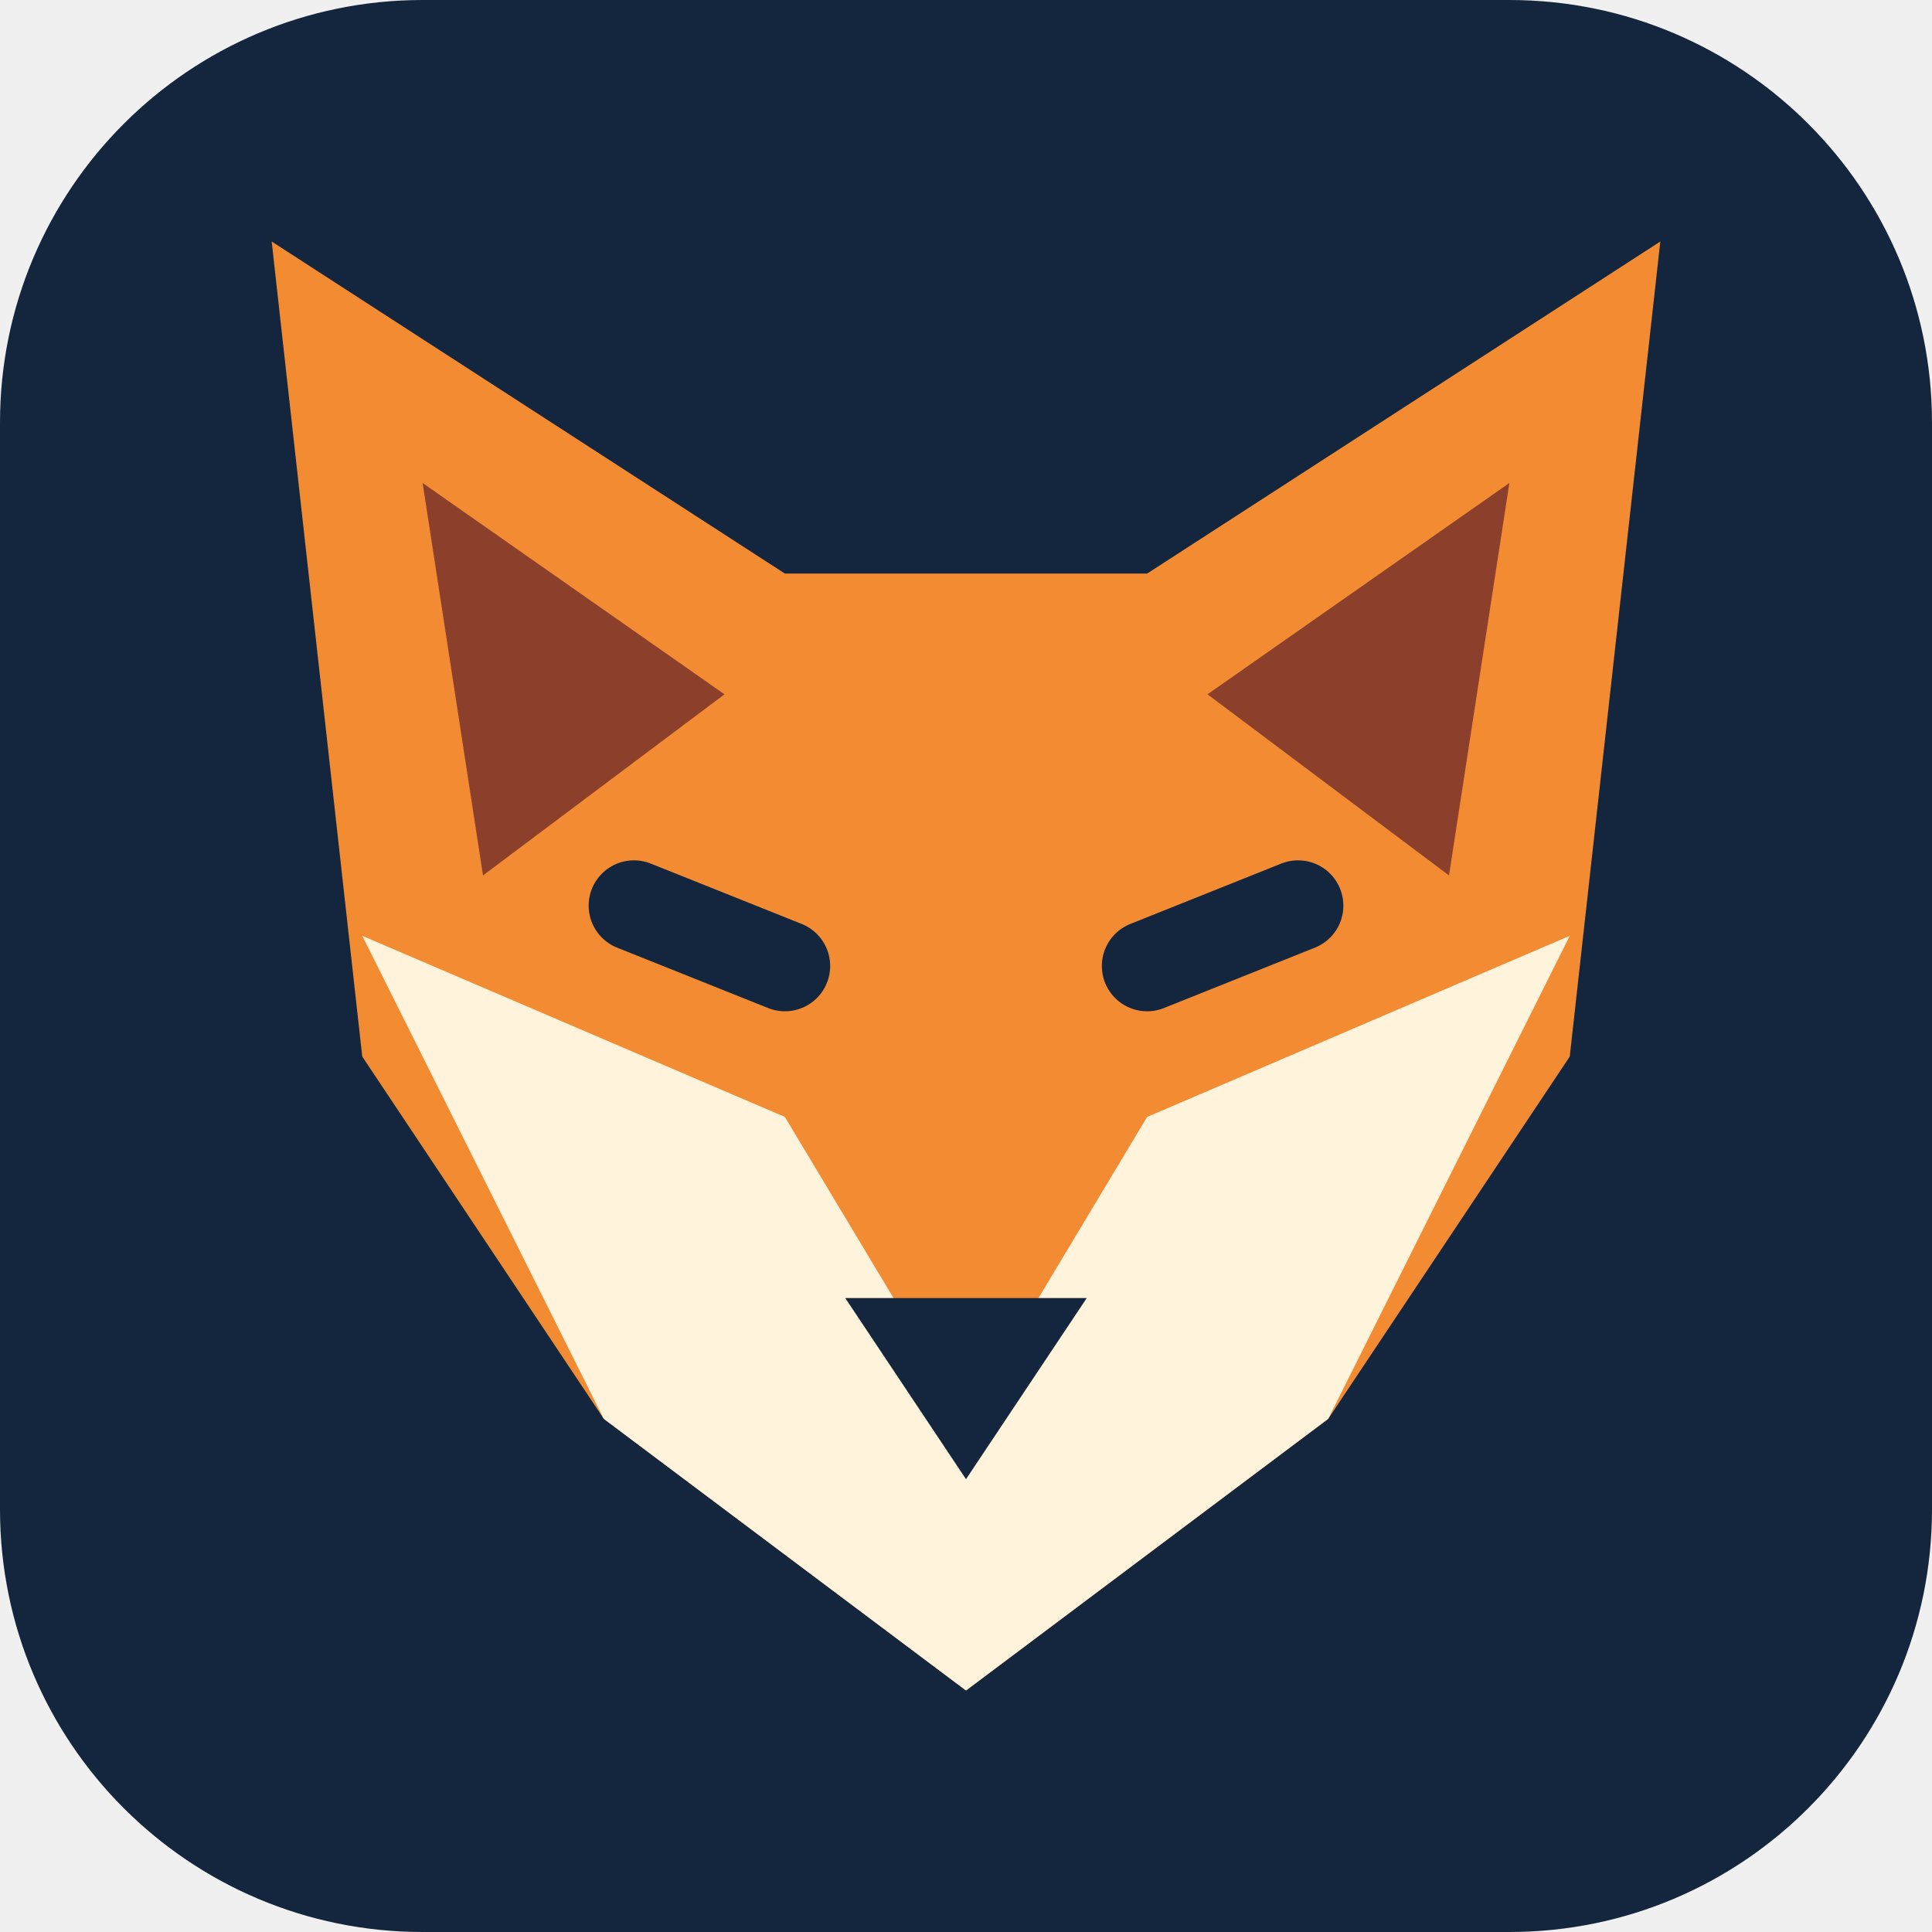
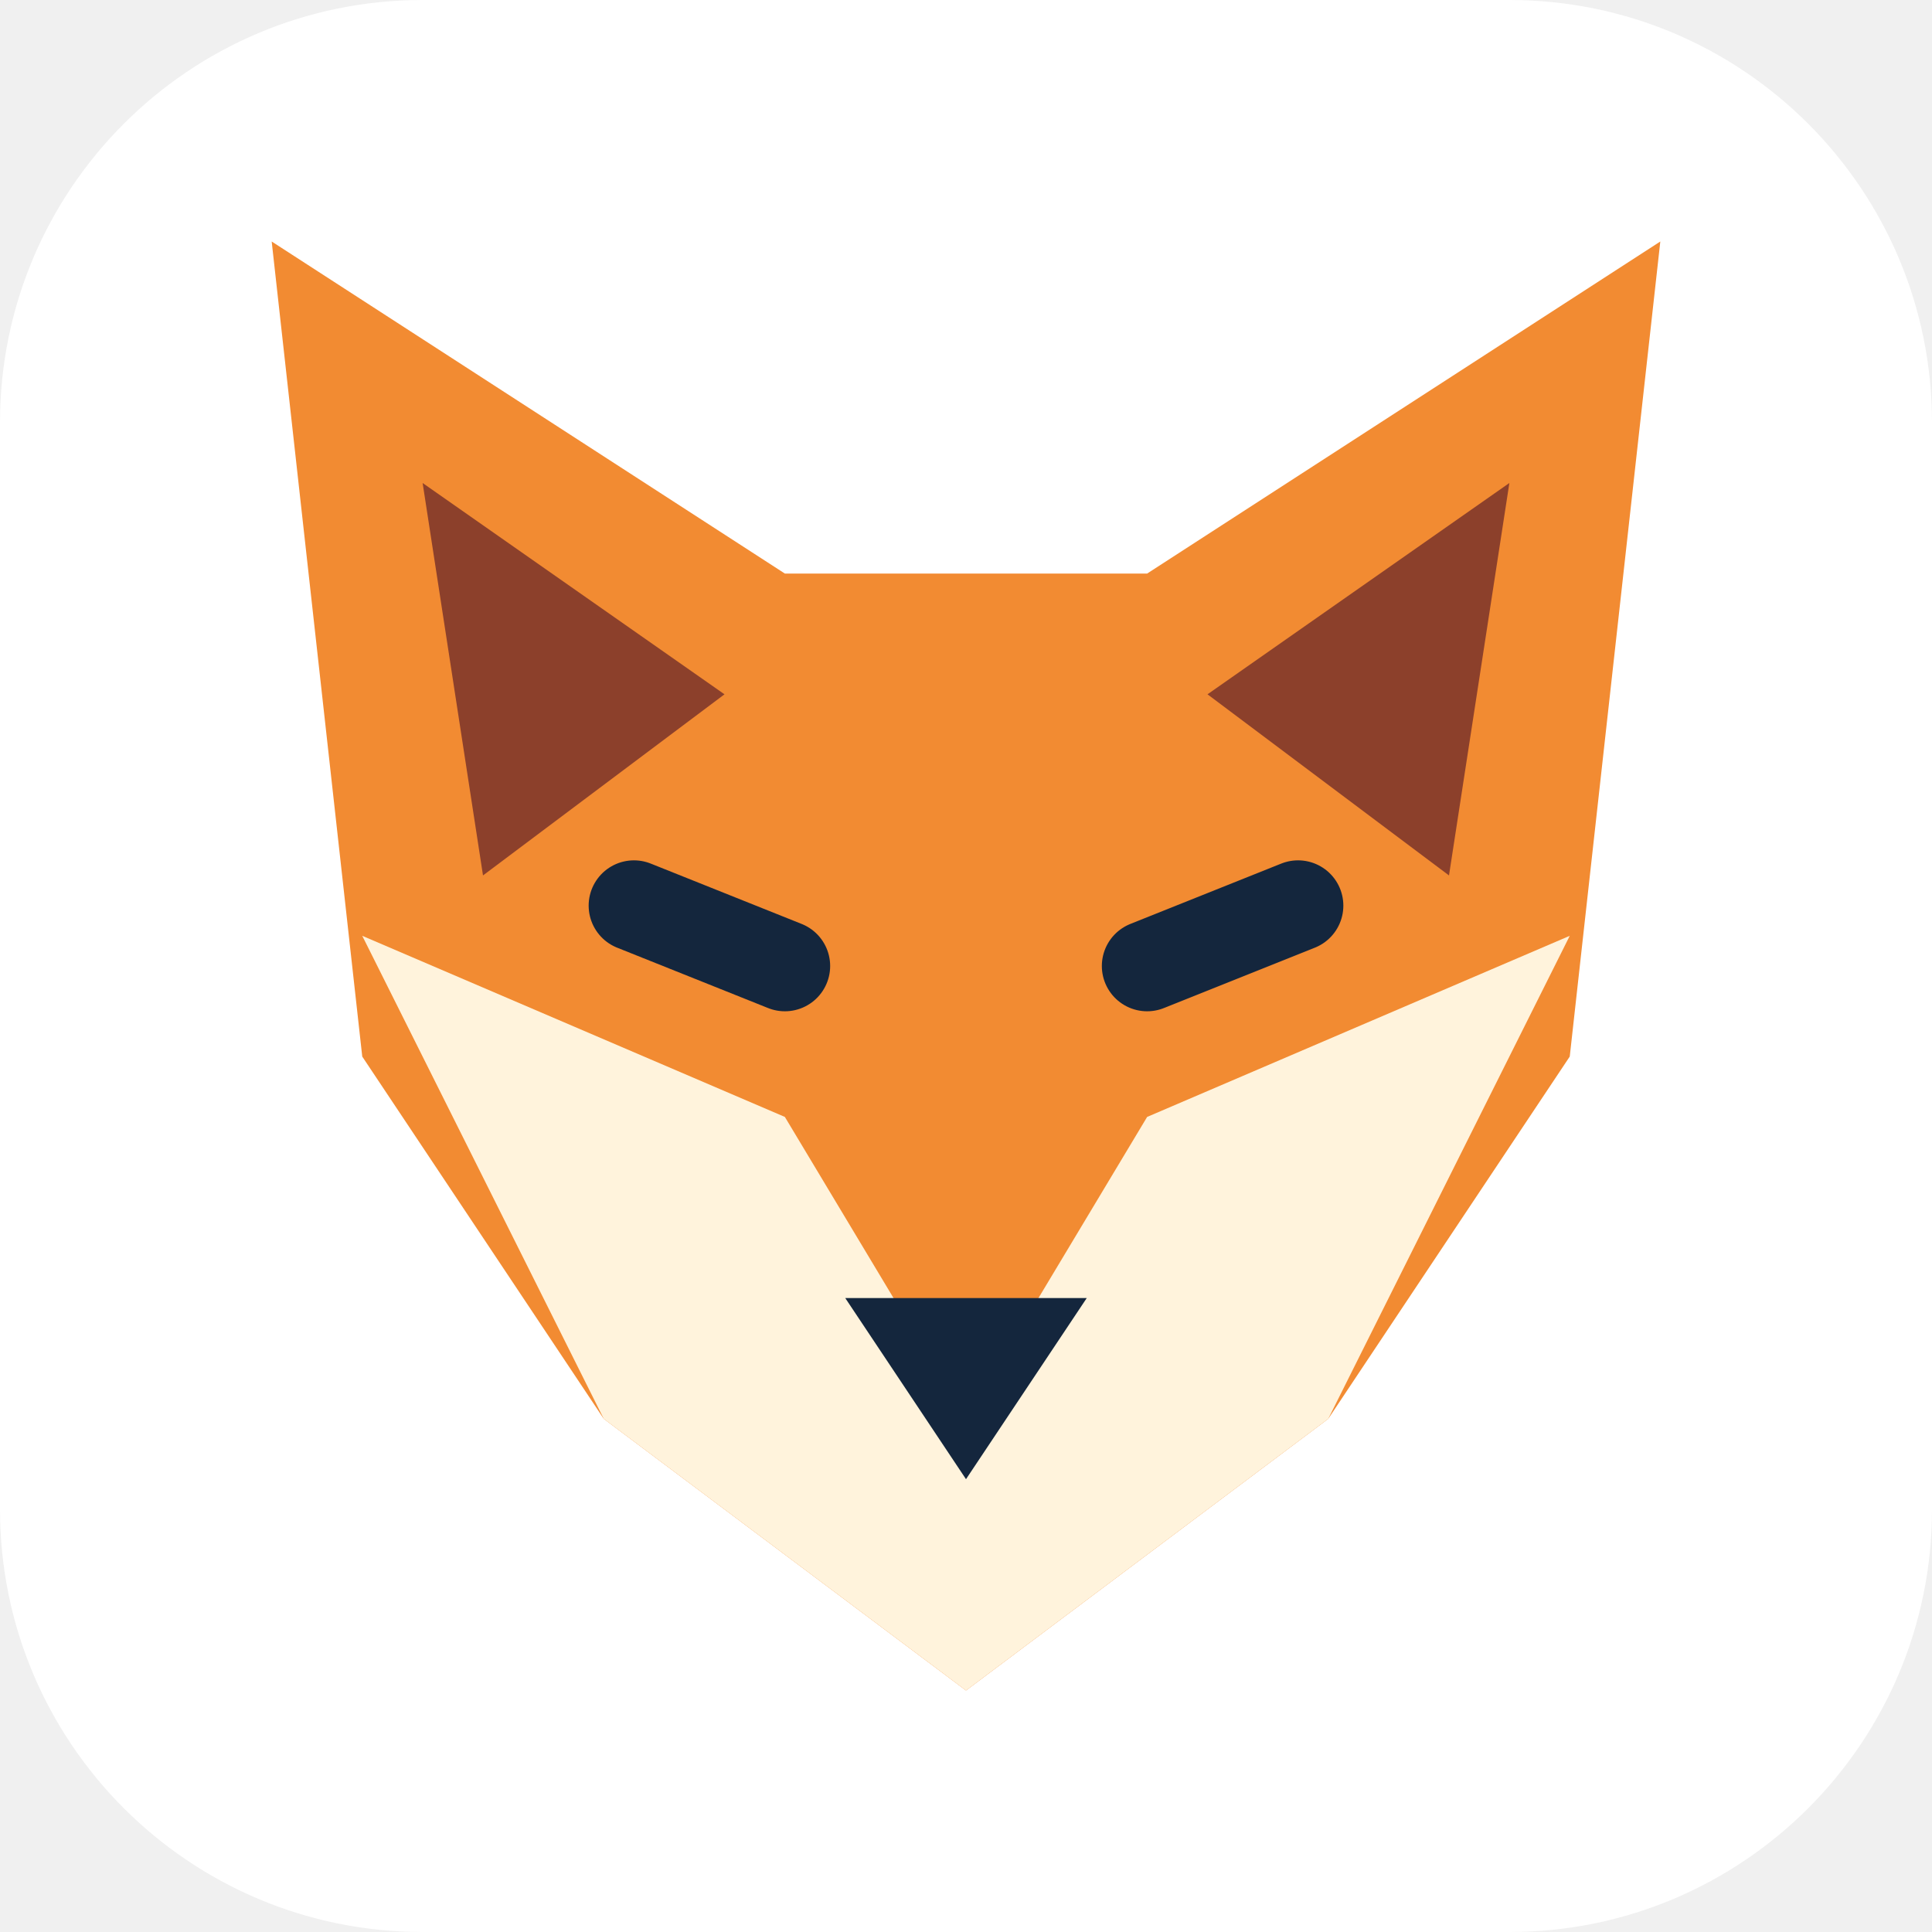
<svg xmlns="http://www.w3.org/2000/svg" width="64" height="64" viewBox="0 0 64 64">
-   <rect width="64" height="64" rx="14" fill="#14263d" />
+   <rect width="64" height="64" rx="14" fill="#ffffff" />
  <path d="m9 8 17 11h12L55 8l-3 27-8 12-12 9-12-9-8-12Z" fill="#f28b32" />
  <path d="m14 16 10 7-8 6Zm36 0-10 7 8 6Z" fill="#8c402b" />
  <path d="m12 31 14 6 6 10 6-10 14-6-8 16-12 9-12-9Z" fill="#fff3dc" />
  <path d="m21 30 5 2m12 0 5-2" fill="none" stroke="#14263d" stroke-width="3" stroke-linecap="round" />
  <path d="M28 43h8l-4 6Z" fill="#14263d" />
</svg>
